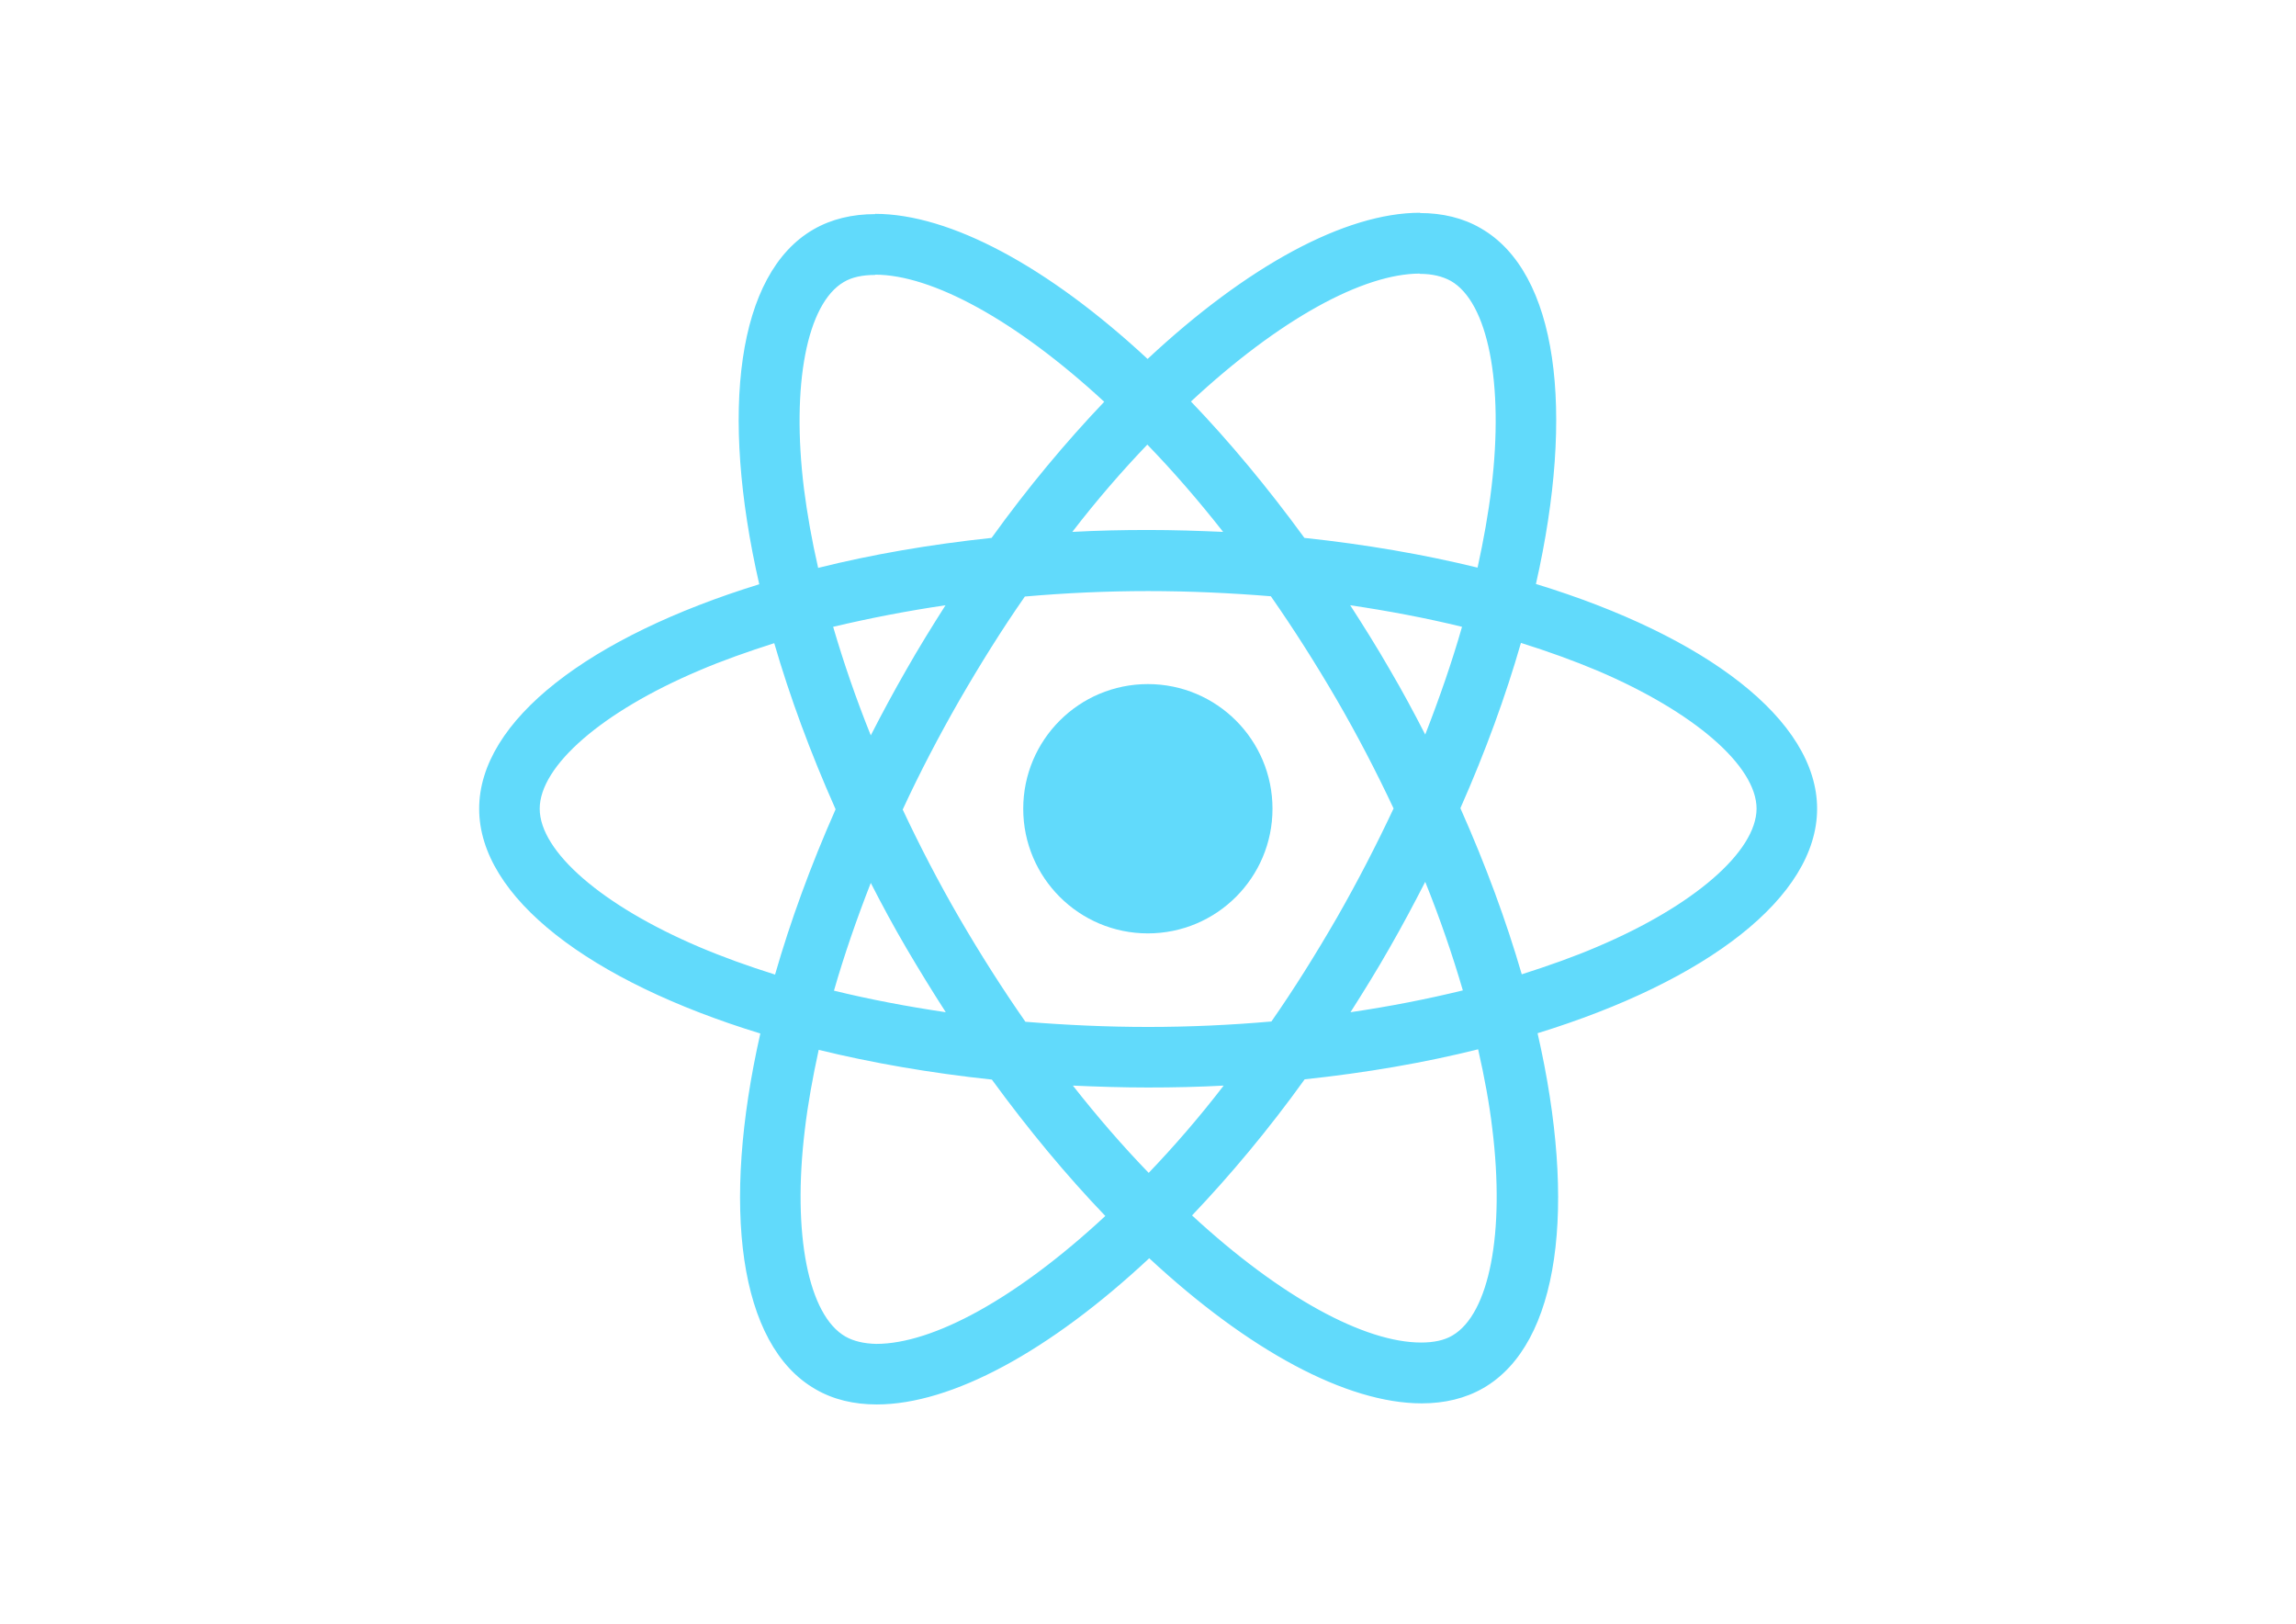
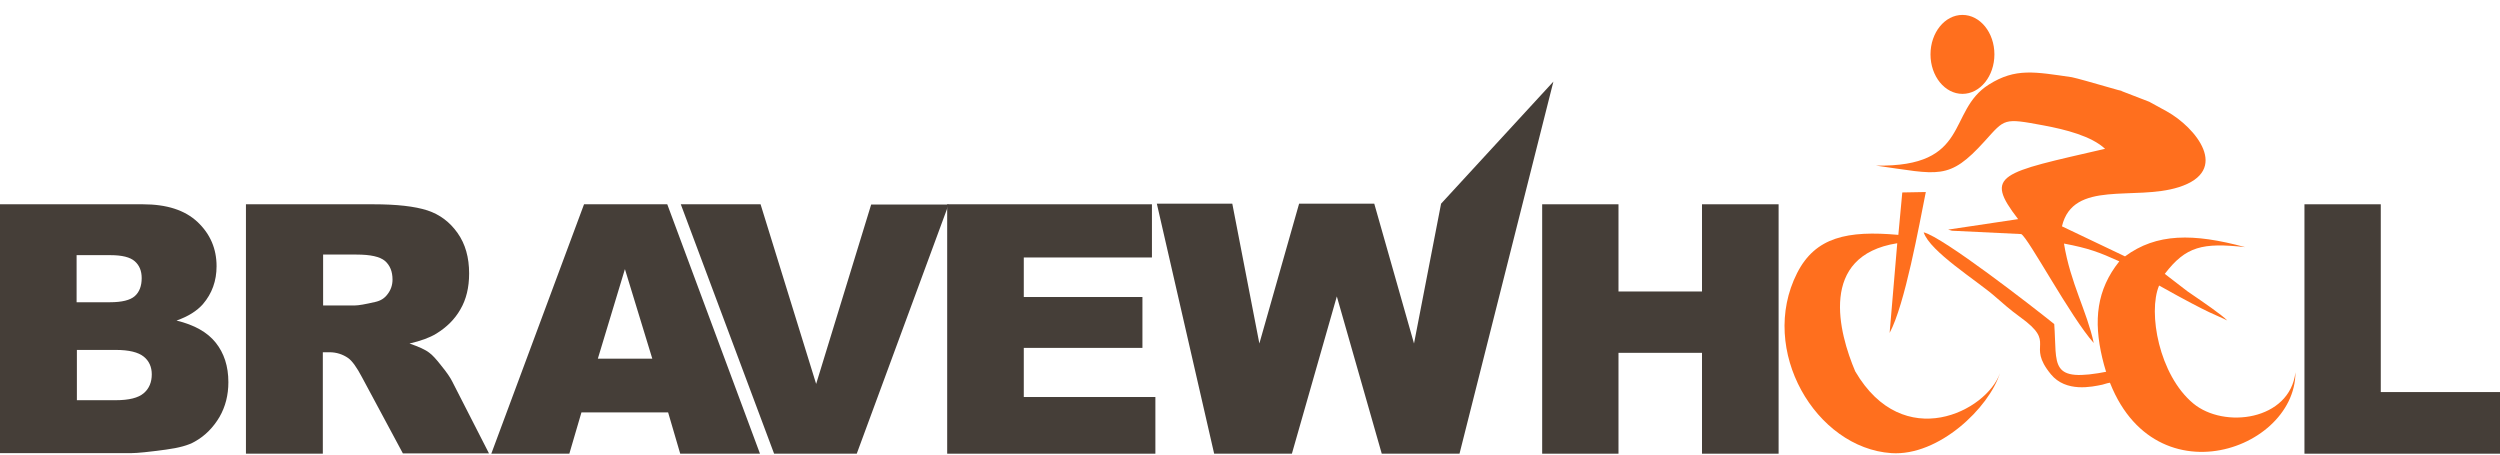
- <svg xmlns="http://www.w3.org/2000/svg" viewBox="0 0 841.9 595.3">
-   <g fill="#61DAFB">
-     <path d="M666.3 296.5c0-32.5-40.7-63.3-103.1-82.4 14.4-63.6 8-114.2-20.2-130.4-6.5-3.8-14.1-5.6-22.4-5.6v22.3c4.6 0 8.3.9 11.4 2.6 13.6 7.8 19.5 37.5 14.9 75.7-1.1 9.4-2.9 19.3-5.1 29.4-19.6-4.8-41-8.5-63.5-10.9-13.5-18.5-27.5-35.3-41.6-50 32.6-30.3 63.2-46.9 84-46.9V78c-27.5 0-63.5 19.6-99.9 53.6-36.4-33.8-72.4-53.2-99.9-53.2v22.3c20.7 0 51.4 16.5 84 46.6-14 14.7-28 31.4-41.3 49.9-22.6 2.4-44 6.1-63.6 11-2.3-10-4-19.7-5.2-29-4.7-38.2 1.1-67.9 14.6-75.8 3-1.8 6.9-2.6 11.5-2.6V78.5c-8.4 0-16 1.8-22.6 5.6-28.1 16.2-34.4 66.7-19.9 130.1-62.2 19.2-102.7 49.9-102.7 82.3 0 32.5 40.7 63.3 103.1 82.4-14.4 63.6-8 114.2 20.2 130.4 6.5 3.8 14.1 5.6 22.5 5.6 27.5 0 63.5-19.6 99.9-53.6 36.4 33.8 72.4 53.2 99.9 53.2 8.4 0 16-1.8 22.6-5.6 28.1-16.2 34.4-66.7 19.9-130.1 62-19.1 102.5-49.9 102.5-82.3zm-130.2-66.7c-3.7 12.9-8.3 26.2-13.5 39.5-4.1-8-8.4-16-13.1-24-4.6-8-9.5-15.8-14.4-23.4 14.2 2.1 27.9 4.7 41 7.9zm-45.8 106.5c-7.8 13.5-15.8 26.3-24.1 38.2-14.9 1.3-30 2-45.2 2-15.1 0-30.2-.7-45-1.9-8.3-11.9-16.4-24.6-24.2-38-7.6-13.1-14.5-26.4-20.8-39.8 6.2-13.4 13.2-26.8 20.7-39.9 7.8-13.5 15.8-26.3 24.1-38.2 14.9-1.3 30-2 45.2-2 15.1 0 30.2.7 45 1.9 8.3 11.9 16.4 24.6 24.2 38 7.6 13.1 14.5 26.4 20.8 39.8-6.3 13.4-13.2 26.8-20.7 39.9zm32.3-13c5.4 13.4 10 26.8 13.8 39.8-13.1 3.2-26.9 5.9-41.2 8 4.9-7.7 9.8-15.6 14.4-23.7 4.6-8 8.9-16.1 13-24.1zM421.2 430c-9.3-9.6-18.6-20.3-27.8-32 9 .4 18.2.7 27.5.7 9.4 0 18.7-.2 27.8-.7-9 11.7-18.3 22.4-27.5 32zm-74.4-58.9c-14.2-2.1-27.9-4.7-41-7.9 3.7-12.9 8.3-26.2 13.5-39.5 4.1 8 8.4 16 13.1 24 4.7 8 9.5 15.8 14.4 23.4zM420.7 163c9.3 9.6 18.6 20.3 27.8 32-9-.4-18.2-.7-27.5-.7-9.4 0-18.7.2-27.8.7 9-11.7 18.3-22.4 27.5-32zm-74 58.9c-4.9 7.7-9.8 15.6-14.4 23.7-4.6 8-8.9 16-13 24-5.4-13.4-10-26.8-13.8-39.8 13.1-3.1 26.9-5.8 41.2-7.9zm-90.5 125.2c-35.4-15.1-58.3-34.9-58.3-50.6 0-15.7 22.9-35.6 58.3-50.6 8.6-3.7 18-7 27.7-10.1 5.7 19.6 13.2 40 22.5 60.9-9.2 20.8-16.6 41.1-22.2 60.6-9.9-3.1-19.3-6.5-28-10.2zM310 490c-13.6-7.8-19.5-37.5-14.9-75.7 1.1-9.4 2.9-19.3 5.1-29.4 19.6 4.8 41 8.5 63.5 10.9 13.5 18.5 27.5 35.3 41.6 50-32.6 30.3-63.2 46.9-84 46.9-4.5-.1-8.3-1-11.3-2.7zm237.2-76.2c4.7 38.2-1.1 67.9-14.6 75.8-3 1.8-6.9 2.6-11.5 2.6-20.7 0-51.4-16.5-84-46.6 14-14.7 28-31.4 41.3-49.9 22.6-2.4 44-6.1 63.6-11 2.3 10.1 4.1 19.8 5.2 29.1zm38.5-66.7c-8.6 3.7-18 7-27.7 10.1-5.7-19.6-13.2-40-22.5-60.9 9.2-20.8 16.6-41.1 22.2-60.6 9.9 3.1 19.3 6.5 28.1 10.2 35.4 15.1 58.3 34.9 58.3 50.6-.1 15.7-23 35.6-58.4 50.6zM320.8 78.4z" />
-     <circle cx="420.9" cy="296.5" r="45.7" />
-     <path d="M520.5 78.1z" />
-   </g>
+ <svg xmlns="http://www.w3.org/2000/svg" width="220" height="40" viewBox="0 0 220 40" fill="none">
+   <path d="M0 17.977H12.57C14.673 17.977 16.27 18.488 17.385 19.537C18.5 20.586 19.058 21.89 19.058 23.425C19.058 24.73 18.652 25.83 17.867 26.751C17.334 27.365 16.549 27.851 15.535 28.209C17.106 28.593 18.247 29.232 18.982 30.153C19.717 31.074 20.097 32.225 20.097 33.632C20.097 34.758 19.843 35.781 19.311 36.702C18.779 37.597 18.069 38.339 17.157 38.851C16.599 39.183 15.738 39.413 14.597 39.567C13.077 39.772 12.088 39.874 11.582 39.874H0V17.977ZM6.766 26.597H9.681C10.72 26.597 11.455 26.418 11.86 26.06C12.266 25.702 12.469 25.165 12.469 24.474C12.469 23.835 12.266 23.349 11.86 22.991C11.455 22.632 10.745 22.453 9.706 22.453H6.741V26.597H6.766ZM6.766 35.218H10.188C11.354 35.218 12.165 35.014 12.646 34.604C13.127 34.195 13.356 33.632 13.356 32.941C13.356 32.302 13.127 31.765 12.646 31.381C12.165 30.997 11.354 30.793 10.188 30.793H6.766V35.218Z" fill="#453E38" />
+   <path d="M21.643 39.925V17.977H32.844C34.922 17.977 36.493 18.156 37.608 18.514C38.698 18.872 39.585 19.537 40.27 20.509C40.954 21.481 41.283 22.658 41.283 24.065C41.283 25.293 41.03 26.342 40.523 27.211C40.016 28.107 39.306 28.797 38.394 29.36C37.811 29.718 37.026 30 36.037 30.23C36.848 30.511 37.431 30.767 37.786 31.049C38.039 31.228 38.394 31.611 38.85 32.2C39.332 32.788 39.636 33.248 39.788 33.555L43.032 39.9H35.454L31.856 33.197C31.399 32.328 30.994 31.765 30.639 31.509C30.158 31.176 29.6 30.997 28.992 30.997H28.409V39.925H21.643ZM28.409 26.879H31.247C31.552 26.879 32.135 26.776 33.022 26.572C33.478 26.47 33.832 26.265 34.111 25.881C34.39 25.523 34.542 25.088 34.542 24.602C34.542 23.886 34.314 23.349 33.883 22.965C33.427 22.581 32.591 22.402 31.374 22.402H28.434V26.879H28.409Z" fill="#453E38" />
+   <path d="M58.795 36.293H51.167L50.102 39.925H43.234L51.395 17.977H58.719L66.879 39.925H59.859L58.795 36.293ZM57.401 31.56L54.993 23.681L52.611 31.56H57.401Z" fill="#453E38" />
+   <path d="M59.91 17.977H66.93L71.821 33.786L76.662 18.002H83.479L75.394 39.925H68.121L59.91 17.977Z" fill="#453E38" />
+   <path d="M83.377 17.977H101.37V22.658H90.093V26.137H100.534V30.614H90.093V34.937H101.674V39.925H83.352V17.977H83.377Z" fill="#453E38" />
+   <path d="M101.802 17.924H108.442L110.824 30.228L114.321 17.924H120.935L124.433 30.228L126.815 17.924L136.699 7.18L128.437 39.923H121.594L117.641 26.084L113.687 39.923H106.845L101.802 17.924Z" fill="#453E38" />
+   <path d="M135.711 17.977H142.427V25.651H149.776V17.977H156.517V39.925H149.776V31.049H142.427V39.925H135.711V17.977Z" fill="#453E38" />
+   <path d="M202.792 17.977H209.508V34.502H220V39.925H202.792V17.977Z" fill="#453E38" />
+   <path fill-rule="evenodd" clip-rule="evenodd" d="M182.327 6.795C183.234 6.983 188.133 8.454 186.401 7.9L189.131 8.954L190.674 9.799C193.214 11.208 196.342 15.01 191.726 16.473C187.843 17.703 182.425 15.793 181.452 19.917L187 22.562C189.769 20.514 193 20.511 197.576 21.748C193.824 21.337 192.36 21.671 190.5 24.101L192.5 25.639C194 26.665 195.5 27.69 196 28.203C195 27.69 194.789 27.81 190 25.126C189 27.498 190 32.998 193 35.498C195.716 37.761 201.5 36.998 202 32.761C202 39.998 188.075 44.498 185 31.498C184.221 28.203 184.5 25.498 186.5 22.998C184.752 22.206 183.797 21.84 181.63 21.434C182.202 24.934 183.639 27.355 184.25 30.183C182.222 27.922 178.484 20.907 177.867 20.598L171.776 20.304C171.652 20.277 171.54 20.238 171.434 20.206L177.595 19.283C174.548 15.339 176.018 15.226 185.246 13.096C184.047 11.975 181.763 11.395 179.823 11.034C176.29 10.379 176.457 10.428 174.648 12.428C171.483 15.928 170.623 15.339 165.075 14.572C173.476 14.73 171.3 9.785 175.016 7.444C177.372 5.96 179.061 6.325 182.327 6.795Z" fill="#FF6F1E" />
+   <path fill-rule="evenodd" clip-rule="evenodd" d="M169.471 16.898C168.878 19.856 167.633 26.797 166.287 29.297L166.958 21.404C160 22.504 161.823 29.297 163.26 32.68C167.501 39.938 174.853 36.173 176 32.824C175.046 35.878 170.616 40.157 166.434 39.875C159.794 39.426 154.71 30.821 158.141 24.038C159.751 20.855 162.583 20.267 167.054 20.669L167.401 16.936L169.471 16.898Z" fill="#FF6F1E" />
+   <path fill-rule="evenodd" clip-rule="evenodd" d="M185.565 32.676C185.547 34.109 186.452 33.383 185 33.853C184.093 34.041 181.81 34.552 180.48 32.937C178.254 30.233 181.077 30.273 177.76 27.893C176.931 27.298 176.149 26.605 175.53 26.064C173.986 24.71 169.831 22.137 169.283 20.445C170.981 20.855 178.931 27.035 180.773 28.517C181.045 32.158 180.232 33.735 185.565 32.676Z" fill="#FF6F1E" />
+   <ellipse cx="2.812" cy="3.474" rx="2.812" ry="3.474" transform="matrix(-1 0 0 1 175.508 1.3125)" fill="#FF6F1E" />
</svg>
